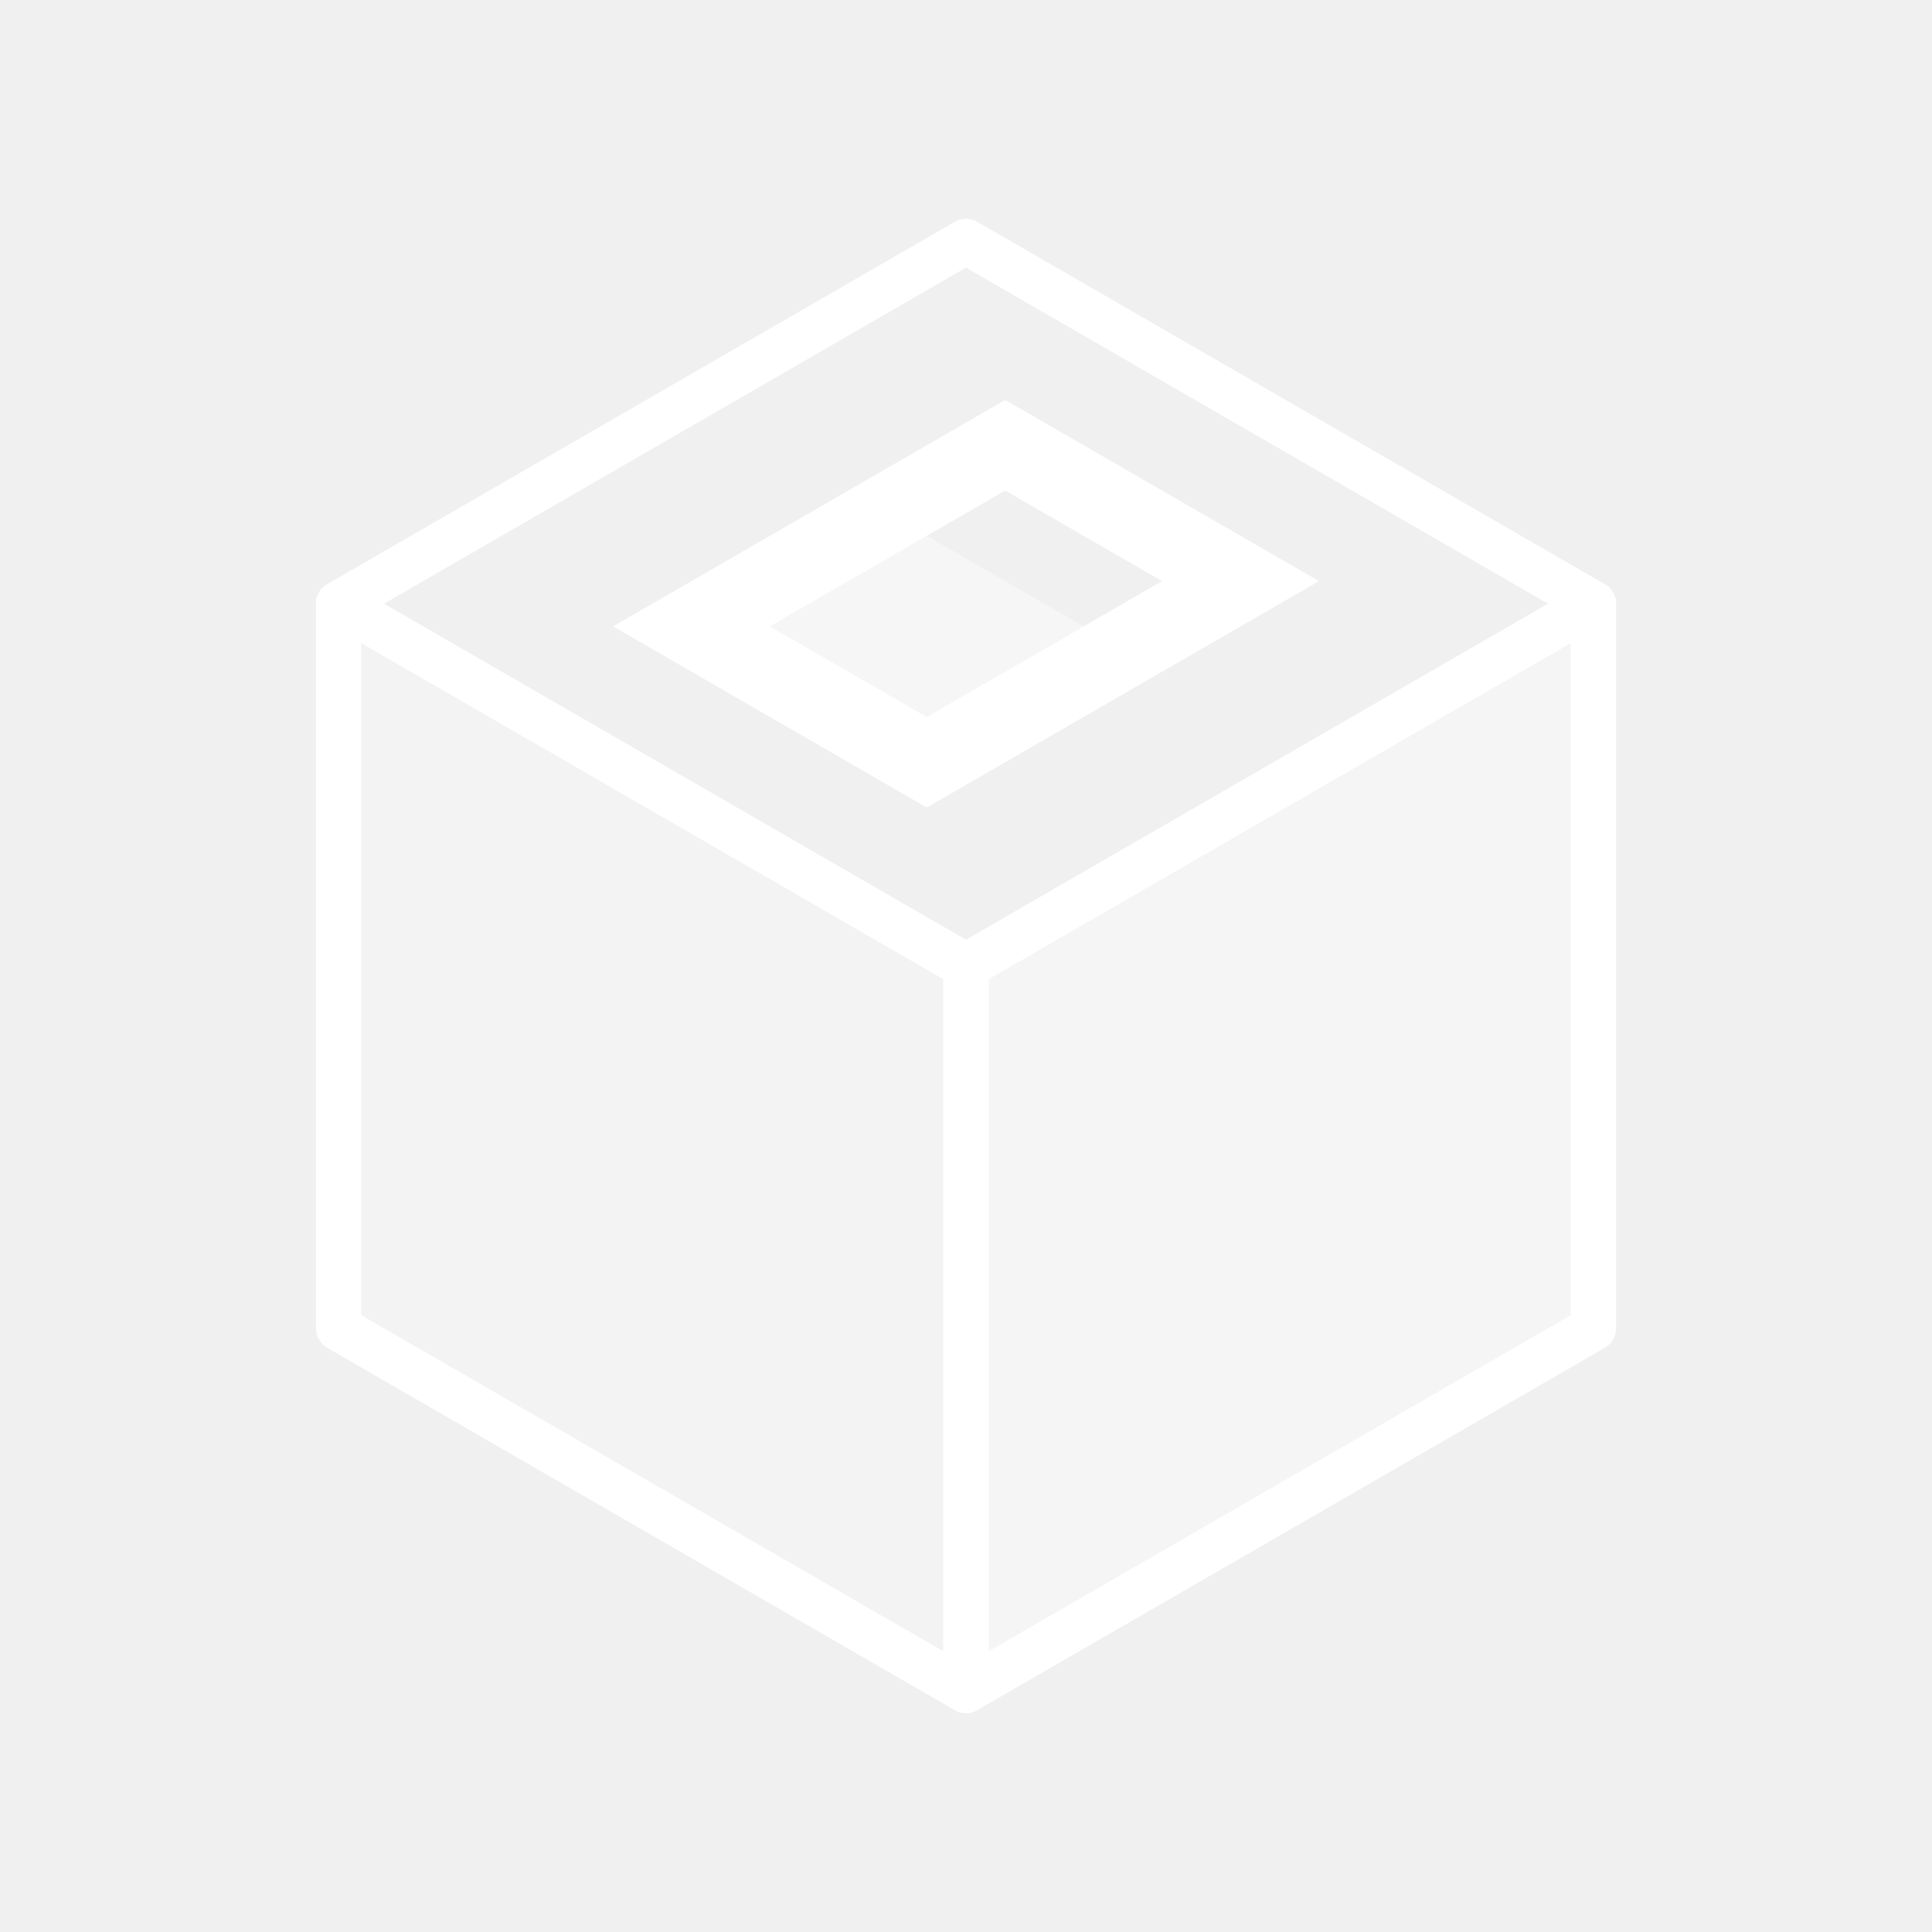
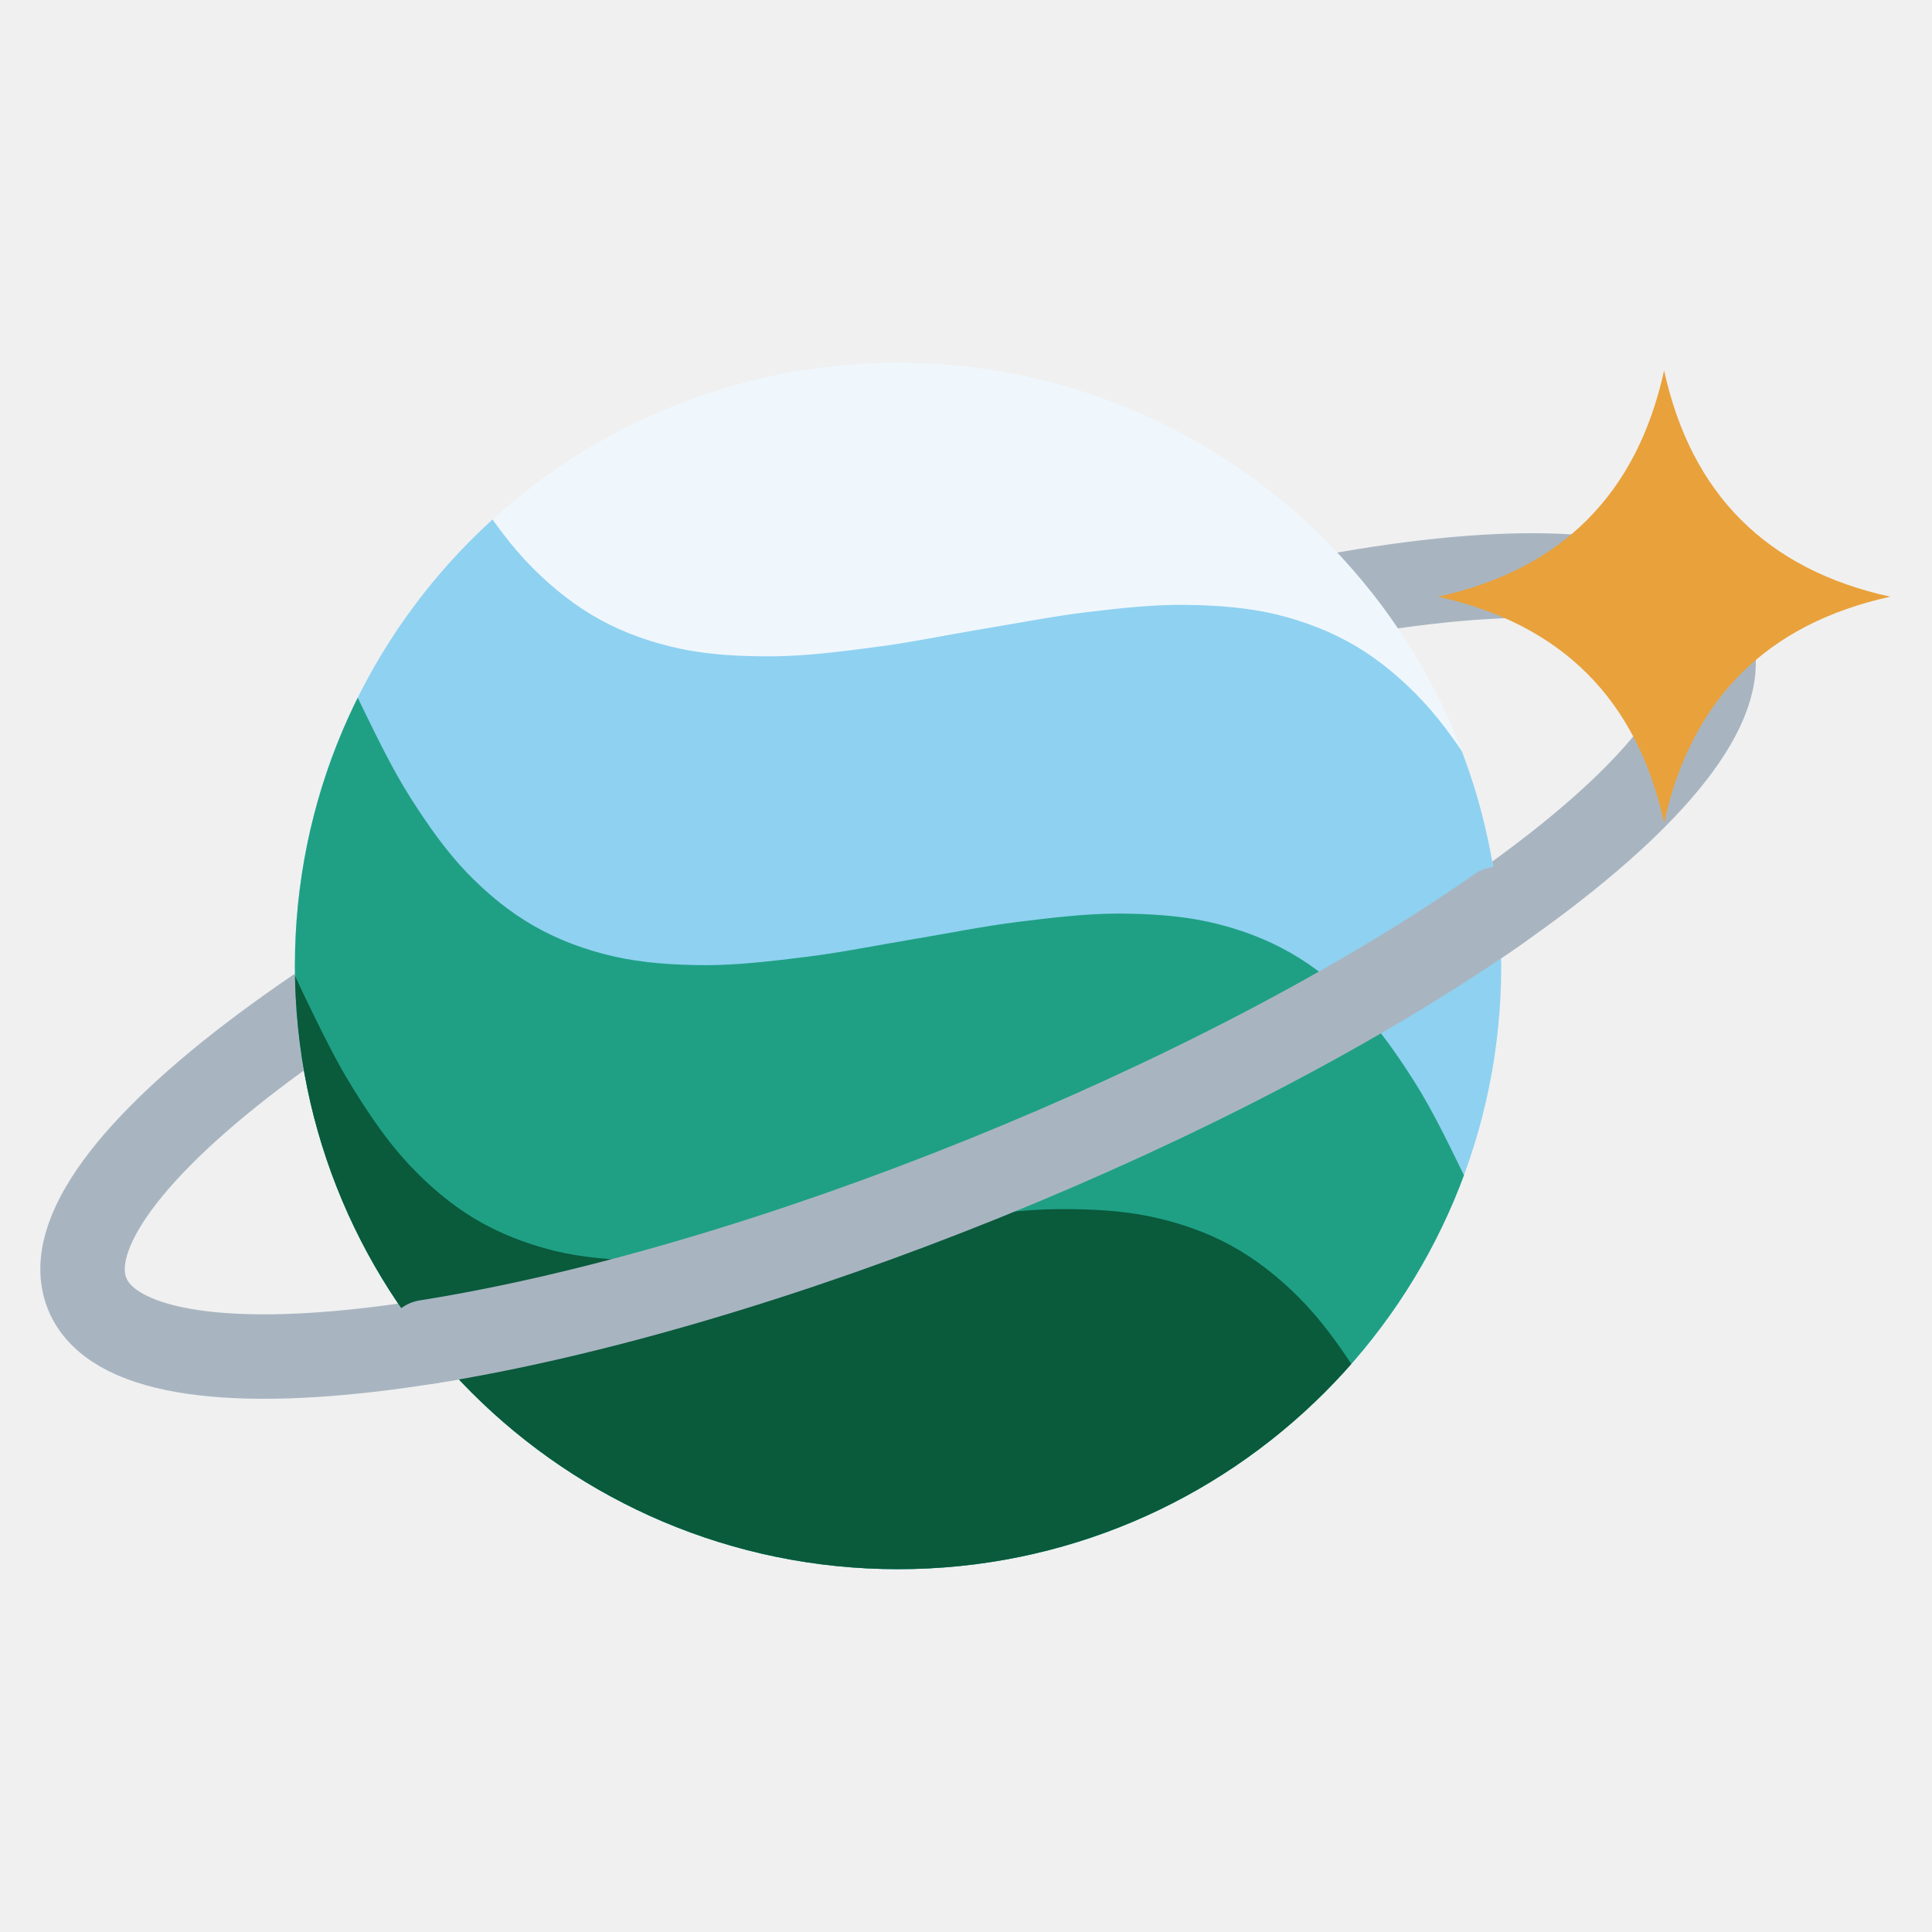
<svg xmlns="http://www.w3.org/2000/svg" width="512" height="512" viewBox="0 0 512 512">
-   <g transform="translate(256, 256) scale(4)">
-     <path d="M0 0 L-41.568 -24 L-41.568 24 L0 48 Z" fill="white" fill-opacity="0.2" stroke="white" stroke-width="3" stroke-linejoin="round" />
-     <path d="M0 0 L41.568 -24 L41.568 24 L0 48 Z" fill="white" fill-opacity="0.35" stroke="white" stroke-width="3" stroke-linejoin="round" />
-     <path d="M0 -48 L-41.568 -24 L0 0 L41.568 -24 Z" fill="none" stroke="white" stroke-width="3" stroke-linejoin="round" />
-     <g transform="matrix(0.866, 0.5, -0.866, 0.5, 0, -24) scale(0.75)">
-       <path fill-rule="evenodd" clip-rule="evenodd" d="M-16 -20 L16 -20 L16 20 L-16 20 Z M-8 -12 L-8 12 L8 12 L8 -12 Z" fill="white" />
-       <path d="M-8 -4 L8 -4 L8 12 L-8 12 Z" fill="white" fill-opacity="0.4" />
+   <g transform="translate(-29.767 -29.767) scale(5.71535)">
+     <g transform="translate(11.89 15.04) scale(0.6992)">
+       <ellipse cx="50" cy="50" rx="58.0" ry="15.2" transform="rotate(-22 50 50)" fill="none" stroke="#A8B5C1" stroke-width="5.6" />
+       <clipPath id="dw2">
+         <circle cx="50" cy="50" r="40" />
+       </clipPath>
+       <circle cx="50" cy="50" r="40" fill="#EFF7FD" />
+       <g clip-path="url(#dw2)">
+         <g transform="rotate(28 50 50)">
+           <path d="M -12.00 19.69 C -11.06 20.27 -8.24 21.88 -6.36 23.17 C -4.48 24.46 -2.61 25.99 -0.73 27.43 C 1.15 28.86 3.03 30.43 4.91 31.78 C 6.79 33.13 8.67 34.47 10.55 35.52 C 12.42 36.57 14.30 37.48 16.18 38.06 C 18.06 38.64 19.94 38.98 21.82 39.00 C 23.70 39.02 25.58 38.72 27.45 38.18 C 29.33 37.63 31.21 36.75 33.09 35.73 C 34.97 34.71 36.85 33.38 38.73 32.04 C 40.61 30.71 42.48 29.15 44.36 27.71 C 46.24 26.28 48.12 24.74 50.00 23.43 C 51.88 22.12 53.76 20.84 55.64 19.88 C 57.52 18.91 59.39 18.10 61.27 17.62 C 63.15 17.15 65.03 16.93 66.91 17.02 C 68.79 17.12 70.67 17.53 72.55 18.18 C 74.42 18.83 76.30 19.81 78.18 20.91 C 80.06 22.00 81.94 23.39 83.82 24.76 C 85.70 26.14 87.58 27.71 89.45 29.14 C 91.33 30.57 93.21 32.08 95.09 33.33 C 96.97 34.59 98.85 35.79 100.73 36.68 C 102.61 37.56 104.48 38.26 106.36 38.63 C 108.24 39.00 111.06 38.85 112.00 38.89 L 112 160 L -12 160 Z" fill="#8FD1F0" />
+           <path d="M -12.00 37.45 C -11.06 37.79 -8.24 38.59 -6.36 39.50 C -4.48 40.41 -2.61 41.64 -0.73 42.92 C 1.15 44.19 3.03 45.71 4.91 47.14 C 6.79 48.58 8.67 50.15 10.55 51.51 C 12.42 52.87 14.30 54.24 16.18 55.31 C 18.06 56.38 19.94 57.33 21.82 57.95 C 23.70 58.56 25.58 58.94 27.45 58.99 C 29.33 59.05 31.21 58.79 33.09 58.28 C 34.97 57.77 36.85 56.92 38.73 55.93 C 40.61 54.93 42.48 53.63 44.36 52.31 C 46.24 50.99 48.12 49.44 50.00 48.00 C 51.88 46.56 53.76 45.01 55.64 43.69 C 57.52 42.37 59.39 41.07 61.27 40.07 C 63.15 39.08 65.03 38.23 66.91 37.72 C 68.79 37.21 70.67 36.95 72.55 37.01 C 74.42 37.06 76.30 37.44 78.18 38.05 C 80.06 38.67 81.94 39.62 83.82 40.69 C 85.70 41.76 87.58 43.13 89.45 44.49 C 91.33 45.85 93.21 47.42 95.09 48.86 C 96.97 50.29 98.85 51.81 100.73 53.08 C 102.61 54.36 104.48 55.59 106.36 56.50 C 108.24 57.41 111.06 58.21 112.00 58.55 L 112 160 L -12 160 Z" fill="#1FA085" />
+           <path d="M -12.00 56.11 C -11.06 56.15 -8.24 56.00 -6.36 56.37 C -4.48 56.74 -2.61 57.44 -0.73 58.32 C 1.15 59.21 3.03 60.41 4.91 61.67 C 6.79 62.92 8.67 64.43 10.55 65.86 C 12.42 67.29 14.30 68.86 16.18 70.24 C 18.06 71.61 19.94 73.00 21.82 74.09 C 23.70 75.19 25.58 76.17 27.45 76.82 C 29.33 77.47 31.21 77.88 33.09 77.98 C 34.97 78.07 36.85 77.85 38.73 77.38 C 40.61 76.90 42.48 76.09 44.36 75.12 C 46.24 74.16 48.12 72.88 50.00 71.57 C 51.88 70.26 53.76 68.72 55.64 67.29 C 57.52 65.85 59.39 64.29 61.27 62.96 C 63.15 61.62 65.03 60.29 66.91 59.27 C 68.79 58.25 70.67 57.37 72.55 56.82 C 74.42 56.28 76.30 55.98 78.18 56.00 C 80.06 56.02 81.94 56.36 83.82 56.94 C 85.70 57.52 87.58 58.43 89.45 59.48 C 91.33 60.53 93.21 61.87 95.09 63.22 C 96.97 64.57 98.85 66.14 100.73 67.57 C 102.61 69.01 104.48 70.54 106.36 71.83 C 108.24 73.12 111.06 74.73 112.00 75.31 L 112 160 L -12 160 Z" fill="#0A5A3C" />
+         </g>
+       </g>
+       <path d="M 89.82 46.21 A 58.0 15.2 -22 0 1 18.72 74.94" fill="none" stroke="#A8B5C1" stroke-width="5.6" stroke-linecap="round" />
+       <g transform="translate(100.80 25.51)">
+         <path fill="#E9A13B" d="M 0 -15 Q 2.70 -2.70 15 0 Q 2.70 2.70 0 15 Q -2.70 2.70 -15 0 Q -2.70 -2.70 0 -15 Z" />
+       </g>
    </g>
  </g>
</svg>
